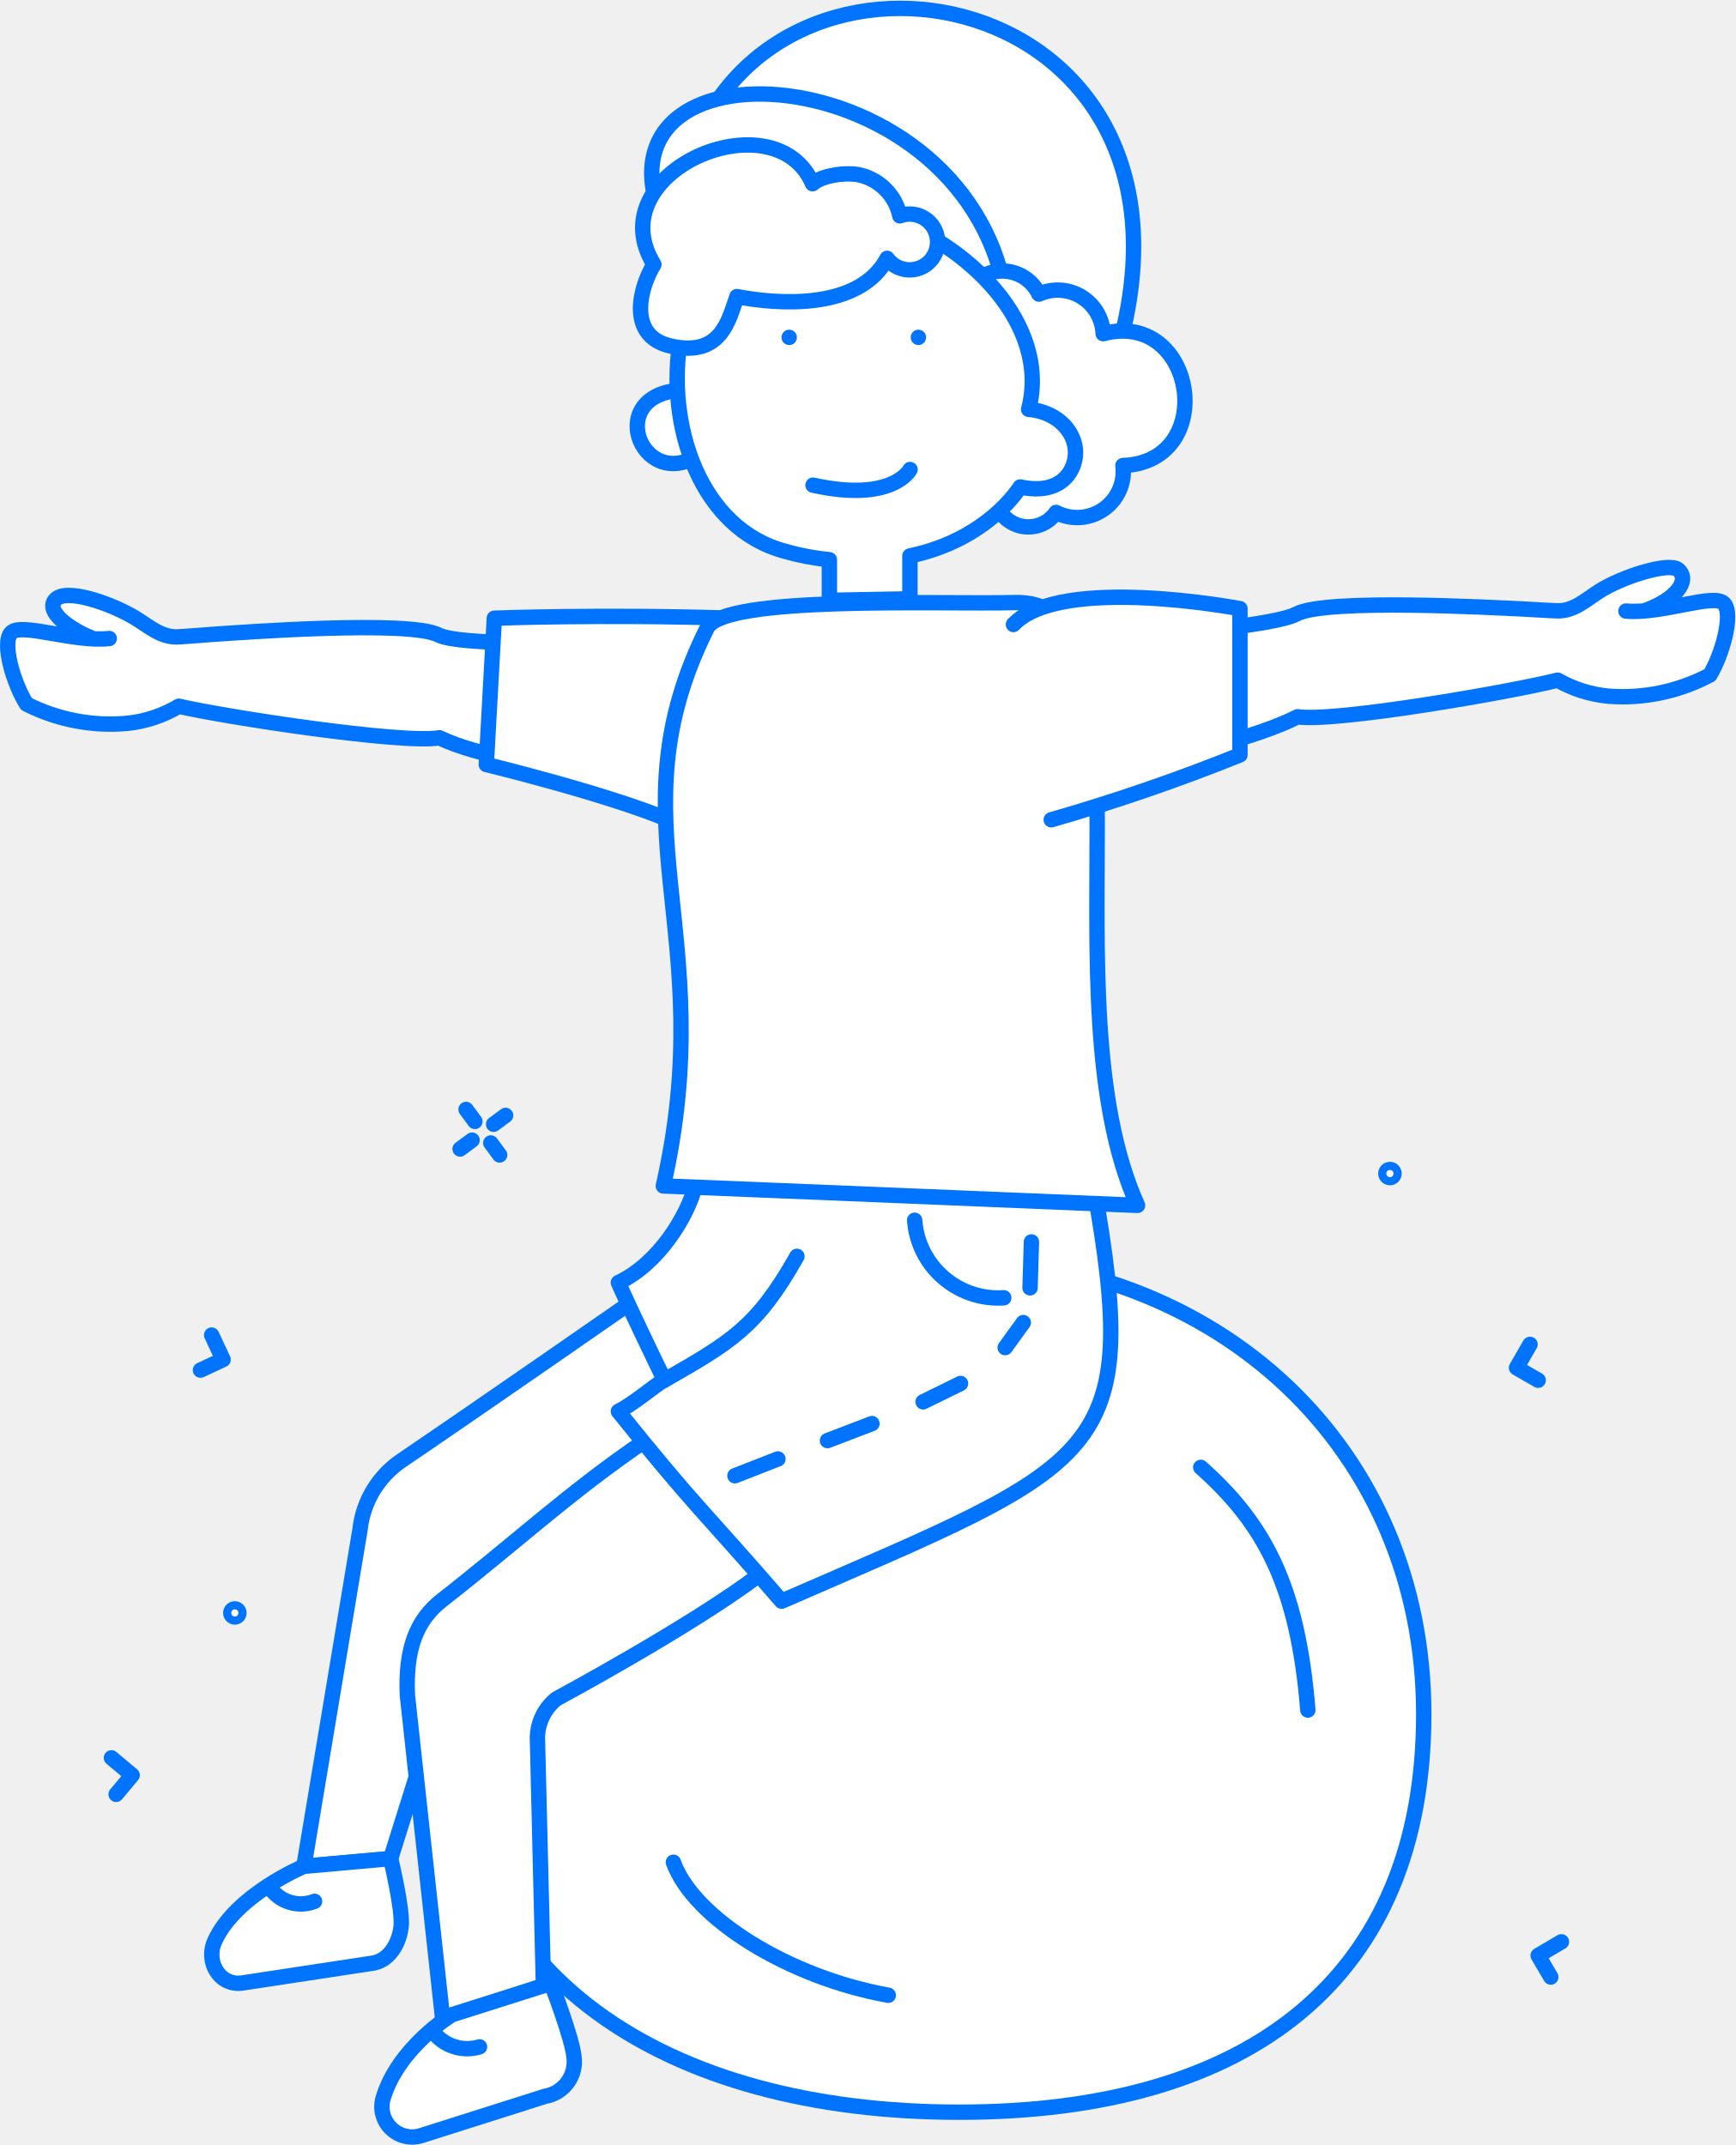
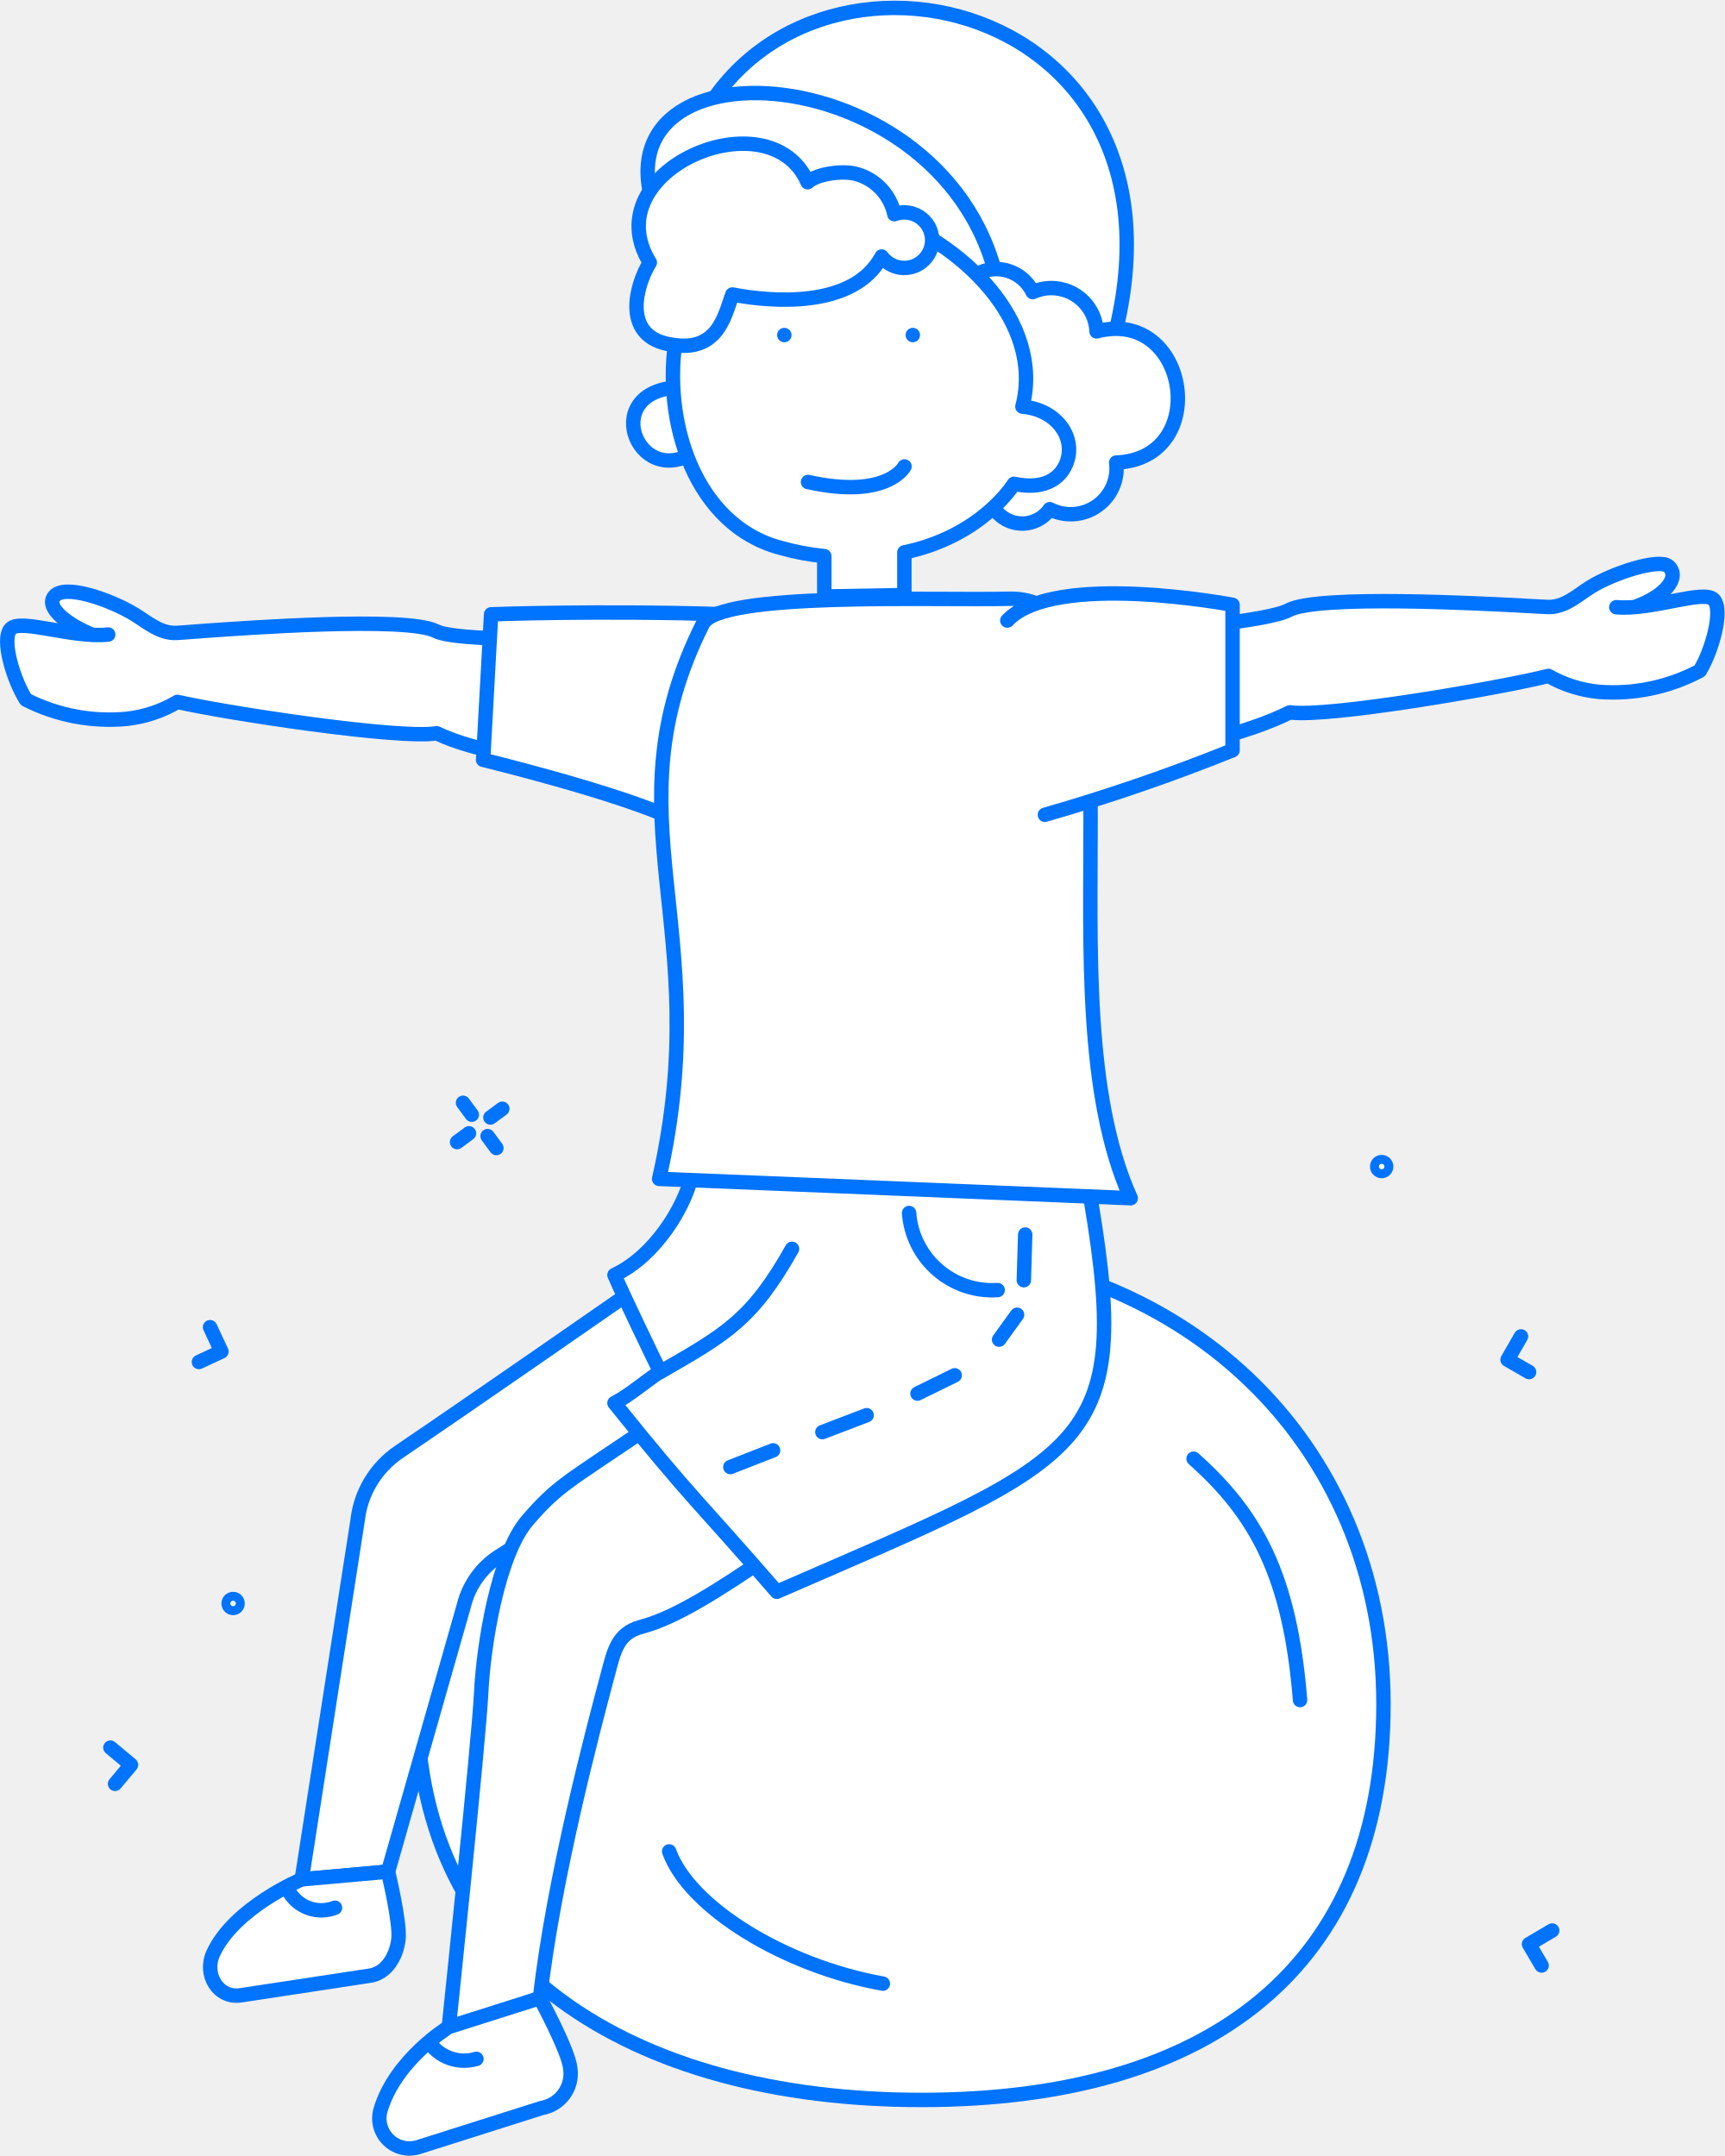
- <svg xmlns="http://www.w3.org/2000/svg" width="225.78" height="279.128" viewBox="0 0 225.78 279.128">
-   <g id="fitbol" transform="translate(-5265.312 -2712.927)">
-     <path id="Path_1638" data-name="Path 1638" d="M5351.477,2761.674c-11.2,0-6.155,13.468,1.509,8.477C5351.808,2767.146,5352.124,2764.885,5351.477,2761.674Z" transform="translate(3.274 1.984)" fill="#fff" stroke="#0073ff" stroke-linecap="round" stroke-linejoin="round" stroke-width="2" />
-     <path id="Path_1639" data-name="Path 1639" d="M5351.225,2734.228c10.772-34.975,70.47-23.312,55.705,25.364Z" transform="translate(3.534 0)" fill="#fff" stroke="#0073ff" stroke-linecap="round" stroke-linejoin="round" stroke-width="2" />
-     <path id="Path_1640" data-name="Path 1640" d="M5392.494,2749.259c-7.115-31.538-59.183-32.358-42.424-4.351Z" transform="translate(3.349 0.445)" fill="#fff" stroke="#0073ff" stroke-linecap="round" stroke-linejoin="round" stroke-width="2" />
-     <path id="Path_1641" data-name="Path 1641" d="M5385.656,2753.354a5.357,5.357,0,0,1,4.026-6.418,5.3,5.3,0,0,1,5.848,2.9,5.922,5.922,0,0,1,8.352,5.148c12.089-3.186,15.108,16.678,2.57,17.161a6,6,0,0,1-8.7,6.1,4.379,4.379,0,1,1-3.276-6.86c.414-2.034-.148-3,1.818-3.742C5395.038,2764.726,5386.288,2756.281,5385.656,2753.354Z" transform="translate(4.963 1.365)" fill="#fff" stroke="#0073ff" stroke-linecap="round" stroke-linejoin="round" stroke-width="2" />
-     <path id="Path_1642" data-name="Path 1642" d="M5376.454,2739.788c11.416,3.8,22.081,14.357,19.212,25.39,4.6.4,7.121,4.225,5.706,7.525-.859,2-3,3.4-6.81,2.579,0,0-4.141,6.851-14.342,8.974v5.585l-10.479.192v-5.285a31.854,31.854,0,0,1-5.723-1.085C5341.891,2777.874,5345.7,2729.546,5376.454,2739.788Z" transform="translate(3.481 1.014)" fill="#fff" stroke="#0073ff" stroke-linecap="round" stroke-linejoin="round" stroke-width="2" />
-     <path id="Path_1643" data-name="Path 1643" d="M5349.282,2757.247c-5.726-1.292-4-7.659-2.182-10.617-7.419-12.06,15.706-21.91,20.649-10.507,1.3-1.168,4.7-1.548,6.319-1.092a6.95,6.95,0,0,1,5.032,5.276,3.631,3.631,0,1,1-1.658,5.532c-3.655,6.846-14.418,5.966-19.538,4.972C5356.851,2753.716,5355.949,2758.753,5349.282,2757.247Z" transform="translate(3.291 0.71)" fill="#fff" stroke="#0073ff" stroke-linecap="round" stroke-linejoin="round" stroke-width="2" />
-     <path id="Path_1644" data-name="Path 1644" d="M5380.069,2755.117v0Z" transform="translate(4.735 1.711)" fill="#fff" stroke="#0073ff" stroke-linecap="round" stroke-linejoin="round" stroke-width="2" />
-     <path id="Path_1645" data-name="Path 1645" d="M5363.931,2755.117v0Z" transform="translate(4.063 1.711)" fill="#fff" stroke="#0073ff" stroke-linecap="round" stroke-linejoin="round" stroke-width="2" />
-     <path id="Path_1646" data-name="Path 1646" d="M5379.532,2771.627s-2.206,4.342-12.623,2.036" transform="translate(4.187 2.398)" fill="#fff" stroke="#0073ff" stroke-linecap="round" stroke-linejoin="round" stroke-width="2" />
-     <g id="Ellipse_355" data-name="Ellipse 355" transform="translate(5444.626 2864.112)" fill="#fff" stroke="#0073ff" stroke-linecap="round" stroke-linejoin="round" stroke-width="2">
-       <circle cx="1.53" cy="1.53" r="1.53" stroke="none" />
-       <circle cx="1.53" cy="1.53" r="0.53" fill="none" />
+ <svg xmlns="http://www.w3.org/2000/svg" width="239.213" height="299.073" viewBox="0 0 239.213 299.073">
+   <defs>
+     <style>.a{fill:#fff;}.a,.b{stroke:#0073ff;stroke-linecap:round;stroke-linejoin:round;stroke-width:2px;}.b,.d{fill:none;}.c{stroke:none;}</style>
+   </defs>
+   <g transform="translate(-1109.996 -6486.896)">
+     <g transform="translate(1111 6487.991)">
+       <path class="a" d="M4434.881,4.566c-11.877,0-6.526,14.277,1.6,8.984C4435.231,10.367,4435.567,7.97,4434.881,4.566Z" transform="translate(-4341.137 48.055)" />
+       <path class="a" d="M4434.237-21.667c11.42-37.074,74.7-24.712,59.048,26.886Z" transform="translate(-4340.483 43.091)" />
+       <path class="a" d="M4478.251-6.376c-7.542-33.431-62.735-34.3-44.971-4.612Z" transform="translate(-4340.948 44.205)" />
+       <path class="a" d="M4468.676-3.362a5.678,5.678,0,0,1,4.267-6.8,5.62,5.62,0,0,1,6.2,3.077A6.278,6.278,0,0,1,4488-1.63c12.814-3.378,16.014,17.678,2.724,18.191a6.362,6.362,0,0,1-9.218,6.466,4.642,4.642,0,1,1-3.473-7.272c.439-2.156-.156-3.176,1.927-3.966C4478.621,8.692,4469.346-.259,4468.676-3.362Z" transform="translate(-4336.911 46.508)" />
+       <path class="a" d="M4461.057-17.234c12.1,4.031,23.407,15.218,20.366,26.914,4.88.425,7.548,4.478,6.048,7.976-.911,2.123-3.18,3.6-7.219,2.734,0,0-4.39,7.262-15.2,9.512v5.92l-11.109.2v-5.6a33.772,33.772,0,0,1-6.066-1.151C4424.419,23.138,4428.457-28.091,4461.057-17.234Z" transform="translate(-4340.618 45.627)" />
+       <path class="a" d="M4432.53,1.71c-6.069-1.37-4.237-8.119-2.313-11.255-7.865-12.784,16.649-23.225,21.889-11.138,1.379-1.238,4.983-1.641,6.7-1.157a7.366,7.366,0,0,1,5.333,5.592,3.861,3.861,0,0,1,5.211,4.1A3.869,3.869,0,0,1,4465-8.827a3.87,3.87,0,0,1-2.622-1.555c-3.874,7.256-15.283,6.323-20.71,5.27C4440.553-2.033,4439.6,3.306,4432.53,1.71Z" transform="translate(-4341.094 44.868)" />
+       <path class="a" d="M4463.081-1.991v0Z" transform="translate(-4337.479 47.372)" />
+       <path class="a" d="M4446.943-1.991v0Z" transform="translate(-4339.16 47.372)" />
+       <path class="a" d="M4463.3,14.519s-2.339,4.6-13.381,2.158" transform="translate(-4338.85 49.091)" />
+       <g class="a" transform="translate(189.013 159.104)">
+         <circle class="c" cx="1.622" cy="1.622" r="1.622" />
+         <circle class="d" cx="1.622" cy="1.622" r="0.622" />
+       </g>
+       <g class="a" transform="translate(29.704 219.712)">
+         <circle class="c" cx="1.622" cy="1.622" r="1.622" />
+         <circle class="d" cx="1.622" cy="1.622" r="0.622" />
+       </g>
+       <g transform="translate(62.393 151.882)">
+         <g transform="translate(0.824)">
+           <line class="a" x2="1.217" y2="1.651" />
+           <line class="a" x2="1.217" y2="1.651" transform="translate(3.41 4.624)" />
+         </g>
+         <g transform="translate(0 0.823)">
+           <line class="a" y1="1.217" x2="1.651" transform="translate(0 3.41)" />
+           <line class="a" y1="1.217" x2="1.651" transform="translate(4.624)" />
+         </g>
+       </g>
+       <path class="b" d="M4362.285,175.472l2.856,2.392-2.208,2.636" transform="translate(-4347.977 65.854)" />
+       <path class="b" d="M4539.656,123.814l-1.86,3.227,2.979,1.717" transform="translate(-4329.698 60.474)" />
+       <path class="b" d="M4374.95,122.655l1.573,3.377-3.117,1.452" transform="translate(-4346.819 60.353)" />
+       <path class="b" d="M4543.7,198.453l-3.21,1.89,1.744,2.963" transform="translate(-4329.417 68.247)" />
+       <path class="a" d="M4534.847,175.955c0,36.326-23.849,54.918-64.068,54.918s-69.957-18.592-69.957-54.918,27.9-63.139,67.013-63.139S4534.847,139.63,4534.847,175.955Z" transform="translate(-4343.964 59.328)" />
+       <g transform="translate(28.145 162.347)">
+         <path class="a" d="M4440.791,137.6l-9.737-18.791s-21.238,14.767-31.246,21.542a13.247,13.247,0,0,0-5.744,9.544l-7.741,49.758,11.968-1.071,10.516-36.9a11.327,11.327,0,0,1,4.926-6.873Z" transform="translate(-4373.619 -102.395)" />
+         <path class="a" d="M4431.49,135.837c-10.285,6.97-11.687,7.5-15.778,12.244s-6.112,17.3-6.424,23.893-4.492,46.38-4.492,46.38,7.612-2.075,12.642-4.01c1.863-16.466,7.364-37.248,9.413-44.9.846-3.158,1.3-5.7,4.615-6.59s7.4-2.86,15.694-8.463l.641-.477C4441.642,147.39,4437.225,143.219,4431.49,135.837Z" transform="translate(-4371.695 -100.621)" />
+         <path class="a" d="M4491.158,103.943H4436.22c-1.008,4.105-4.978,10.765-10.614,13.422,1.435,3.3,5.022,10.728,6.331,13.426-1.671,1.032-4.243,3.278-6.331,4.336,10.648,13.28,11.841,13.84,22.515,26.18C4492.3,142.068,4497.854,141.689,4491.158,103.943Z" transform="translate(-4369.528 -103.943)" />
+         <path class="a" d="M4387.52,192.126s-9.343,3.883-12.28,10.269c-1.352,2.938.7,6.339,3.889,5.806l17.612-2.678c2.566-.251,3.932-2.8,4.195-5.1s-1.447-9.368-1.447-9.368Z" transform="translate(-4374.818 -94.871)" />
+         <path class="b" d="M4431.356,129.9c9.131-5.252,12.744-7.251,18.277-17.088" transform="translate(-4368.929 -103.019)" />
+         <path class="a" d="M4452.4,103.943" transform="translate(-4366.737 -103.943)" />
+         <path class="a" d="M4405.705,210.948s-7.381,4.507-9.461,11.483a4.175,4.175,0,0,0,5.255,5.178l17.089-5.42a4.837,4.837,0,0,0,3.967-5.472c-.2-2.4-4.209-9.779-4.209-9.779Z" transform="translate(-4372.604 -93.216)" />
+         <path class="b" d="M4402.716,212.992a5.89,5.89,0,0,0,6.127,1.749" transform="translate(-4371.912 -92.586)" />
+         <path class="b" d="M4462.616,108.308A11.558,11.558,0,0,0,4474.9,119" transform="translate(-4365.673 -103.488)" />
+         <path class="b" d="M4477.219,111.016l-.191,6.332" transform="translate(-4364.172 -103.206)" />
+         <path class="b" d="M4476.417,121.091l-2.495,3.454" transform="translate(-4364.496 -102.157)" />
+         <path class="b" d="M4468.831,128.7l-5.16,2.535" transform="translate(-4365.563 -101.365)" />
+         <path class="b" d="M4457.861,133.711l-6.135,2.346" transform="translate(-4366.808 -100.843)" />
+         <path class="b" d="M4446.091,138.129l-5.926,2.317" transform="translate(-4368.012 -100.383)" />
+       </g>
+       <path class="a" d="M4558.2,32.769c4.966.443,12.151-2.5,13.512-1.048s-.267,7.146-1.934,9.867a25.6,25.6,0,0,1-13.951,2.926,17.486,17.486,0,0,1-7.045-2.214c-6.481,1.634-30.686,5.829-35.867,5.053-5.211,2.663-18.517,6.526-22.213,4.472-9.306-5.167.552-15.025.552-15.025,5.407-1.157,18.568-2.065,21.509-3.624,4.107-2.177,27.312-.866,31.049-.7,1.625.072,3.249.2,4.874.261,2.3.083,3.99-1.525,5.834-2.7,3.173-2.023,9.659-4.072,10.912-2.955,1.655,1.476-.366,4.154-4.72,5.675" transform="translate(-4335.019 50.366)" />
+       <path class="a" d="M4363.331,36.192c-4.957.539-12.2-2.26-13.532-.785s.408,7.139,2.128,9.827a25.6,25.6,0,0,0,14.005,2.653,17.5,17.5,0,0,0,7-2.35c6.513,1.507,30.795,5.229,35.958,4.353,5.263,2.561,14.767,3.914,22.624,5.258,4.627-8.862.708-17.535.708-17.535-5.429-1.051-20.484-.4-23.455-1.9-4.149-2.1-27.323-.335-31.056-.1-1.624.1-3.244.265-4.869.356-2.293.127-4.018-1.448-5.886-2.587-3.212-1.961-9.724-4.308-11.132-2.448-1.219,1.61,2.05,4.016,5.387,5.321" transform="translate(-4349.327 50.73)" />
+       <path class="a" d="M4442.884,33.119c-17.94-.569-32.669,0-32.669,0L4409.106,53.3s16.688,4.056,25.145,7.63" transform="translate(-4343.101 51.002)" />
+       <path class="a" d="M4496.623,114.292c-23.7-1-64.29-2.638-65.405-2.681,8-35.186-7.372-50.14,6.043-76.957,2.263-4.523,31.836-3.258,42.507-3.511C4500.369,30.657,4483.658,85.566,4496.623,114.292Z" transform="translate(-4340.798 50.822)" />
+       <path class="a" d="M4474.953,34.233c6.5-6.9,31.241-2.183,31.241-2.183V52.228a267.025,267.025,0,0,1-26.025,8.948" transform="translate(-4336.243 50.753)" />
+       <path class="b" d="M4498.351,139.178c8.724,7.754,13.391,16.272,14.768,33.478" transform="translate(-4333.806 62.074)" />
+       <path class="b" d="M4432.476,188.512c2.779,7.742,15.939,15.888,29.638,18.344" transform="translate(-4340.667 67.212)" />
+       <path class="b" d="M4384.817,193.729a5.173,5.173,0,0,0,6.273,2.054" transform="translate(-4345.63 67.755)" />
    </g>
-     <g id="Ellipse_356" data-name="Ellipse 356" transform="translate(5294.337 2921.288)" fill="#fff" stroke="#0073ff" stroke-linecap="round" stroke-linejoin="round" stroke-width="2">
-       <circle cx="1.53" cy="1.53" r="1.53" stroke="none" />
-       <circle cx="1.53" cy="1.53" r="0.53" fill="none" />
-     </g>
-     <g id="Group_2638" data-name="Group 2638" transform="translate(5325.176 2857.299)">
-       <g id="Group_2636" data-name="Group 2636" transform="translate(0.777)">
-         <line id="Line_1662" data-name="Line 1662" x2="1.149" y2="1.557" stroke-width="2" stroke="#0073ff" stroke-linecap="round" stroke-linejoin="round" fill="#fff" />
-         <line id="Line_1663" data-name="Line 1663" x2="1.149" y2="1.557" transform="translate(3.217 4.362)" fill="#fff" stroke="#0073ff" stroke-linecap="round" stroke-linejoin="round" stroke-width="2" />
-       </g>
-       <g id="Group_2637" data-name="Group 2637" transform="translate(0 0.777)">
-         <line id="Line_1664" data-name="Line 1664" y1="1.149" x2="1.557" transform="translate(0 3.217)" fill="#fff" stroke="#0073ff" stroke-linecap="round" stroke-linejoin="round" stroke-width="2" />
-         <line id="Line_1665" data-name="Line 1665" y1="1.149" x2="1.557" transform="translate(4.362)" fill="#fff" stroke="#0073ff" stroke-linecap="round" stroke-linejoin="round" stroke-width="2" />
-       </g>
-     </g>
-     <path id="Path_1647" data-name="Path 1647" d="M5279.273,2932.58l2.694,2.256-2.083,2.487" transform="translate(0.539 9.098)" fill="none" stroke="#0073ff" stroke-linecap="round" stroke-linejoin="round" stroke-width="2" />
-     <path id="Path_1648" data-name="Path 1648" d="M5456.539,2880.922l-1.755,3.044,2.811,1.62" transform="translate(7.845 6.948)" fill="none" stroke="#0073ff" stroke-linecap="round" stroke-linejoin="round" stroke-width="2" />
-     <path id="Path_1649" data-name="Path 1649" d="M5291.85,2879.763l1.484,3.186-2.941,1.37" transform="translate(1.003 6.9)" fill="none" stroke="#0073ff" stroke-linecap="round" stroke-linejoin="round" stroke-width="2" />
-     <path id="Path_1650" data-name="Path 1650" d="M5460.51,2955.561l-3.028,1.783,1.646,2.8" transform="translate(7.957 10.054)" fill="none" stroke="#0073ff" stroke-linecap="round" stroke-linejoin="round" stroke-width="2" />
-     <path id="Path_1651" data-name="Path 1651" d="M5448.245,2929.488c0,34.27-22.5,51.808-60.44,51.808s-66-17.539-66-51.808,26.318-59.564,63.217-59.564S5448.245,2895.22,5448.245,2929.488Z" transform="translate(2.31 6.49)" fill="#fff" stroke="#0073ff" stroke-linecap="round" stroke-linejoin="round" stroke-width="2" />
-     <g id="Group_2639" data-name="Group 2639" transform="translate(5292.866 2867.171)">
-       <path id="Path_1652" data-name="Path 1652" d="M5354.694,2893.642l-9.187-17.728s-20.035,13.931-29.476,20.323a12.494,12.494,0,0,0-5.418,9l-7.3,43.816,11.29-1.01,9.92-31.682a10.688,10.688,0,0,1,4.646-6.484Z" transform="translate(-5291.326 -2860.432)" fill="#fff" stroke="#0073ff" stroke-linecap="round" stroke-linejoin="round" stroke-width="2" />
-       <path id="Path_1653" data-name="Path 1653" d="M5347.2,2892.945c-9.7,6.576-17.164,13.523-26.447,20.754-3.33,2.594-4.766,6.335-4.518,12.327l4.606,42.245,13.1-4.391-.784-32.332a6.619,6.619,0,0,1,2.459-4.989s17.528-9.426,26.365-16.109l.6-.45C5356.775,2903.844,5352.608,2899.909,5347.2,2892.945Z" transform="translate(-5290.79 -2859.723)" fill="#fff" stroke="#0073ff" stroke-linecap="round" stroke-linejoin="round" stroke-width="2" />
-       <path id="Path_1654" data-name="Path 1654" d="M5404.434,2861.051h-51.827c-.951,3.873-4.7,10.156-10.013,12.662,1.354,3.109,4.738,10.121,5.973,12.666-1.577.974-4,3.093-5.973,4.09,10.045,12.528,11.17,13.057,21.24,24.7C5405.514,2897.017,5410.749,2896.66,5404.434,2861.051Z" transform="translate(-5289.69 -2861.051)" fill="#fff" stroke="#0073ff" stroke-linecap="round" stroke-linejoin="round" stroke-width="2" />
-       <path id="Path_1655" data-name="Path 1655" d="M5303.789,2946.173s-8.814,3.663-11.585,9.687c-1.275,2.771.659,5.98,3.668,5.477l16.615-2.526c2.42-.236,3.709-2.644,3.956-4.811s-1.365-8.837-1.365-8.837Z" transform="translate(-5291.805 -2857.55)" fill="#fff" stroke="#0073ff" stroke-linecap="round" stroke-linejoin="round" stroke-width="2" />
-       <path id="Path_1656" data-name="Path 1656" d="M5348.344,2886.044c8.615-4.955,12.023-6.84,17.242-16.12" transform="translate(-5289.451 -2860.682)" fill="none" stroke="#0073ff" stroke-linecap="round" stroke-linejoin="round" stroke-width="2" />
-       <path id="Path_1657" data-name="Path 1657" d="M5369.388,2861.051" transform="translate(-5288.576 -2861.051)" fill="#fff" stroke="#0073ff" stroke-linecap="round" stroke-linejoin="round" stroke-width="2" />
-       <path id="Path_1658" data-name="Path 1658" d="M5322.147,2964.842s-6.963,4.252-8.926,10.834a3.938,3.938,0,0,0,4.958,4.884l16.12-5.114a4.564,4.564,0,0,0,3.744-5.162c-.187-2.261-2.963-9.543-2.963-9.543Z" transform="translate(-5290.921 -2856.901)" fill="#fff" stroke="#0073ff" stroke-linecap="round" stroke-linejoin="round" stroke-width="2" />
-       <path id="Path_1659" data-name="Path 1659" d="M5319.7,2967.1a5.556,5.556,0,0,0,5.78,1.65" transform="translate(-5290.644 -2856.636)" fill="none" stroke="#0073ff" stroke-linecap="round" stroke-linejoin="round" stroke-width="2" />
-       <path id="Path_1660" data-name="Path 1660" d="M5379.6,2865.416a10.9,10.9,0,0,0,11.59,10.09" transform="translate(-5288.149 -2860.869)" fill="none" stroke="#0073ff" stroke-linecap="round" stroke-linejoin="round" stroke-width="2" />
-       <path id="Path_1661" data-name="Path 1661" d="M5394.195,2868.124l-.179,5.973" transform="translate(-5287.55 -2860.757)" fill="none" stroke="#0073ff" stroke-linecap="round" stroke-linejoin="round" stroke-width="2" />
-       <path id="Path_1662" data-name="Path 1662" d="M5393.264,2878.2l-2.353,3.258" transform="translate(-5287.68 -2860.337)" fill="none" stroke="#0073ff" stroke-linecap="round" stroke-linejoin="round" stroke-width="2" />
-       <path id="Path_1663" data-name="Path 1663" d="M5385.526,2885.809l-4.867,2.391" transform="translate(-5288.107 -2860.02)" fill="none" stroke="#0073ff" stroke-linecap="round" stroke-linejoin="round" stroke-width="2" />
-       <path id="Path_1664" data-name="Path 1664" d="M5374.5,2890.819l-5.786,2.213" transform="translate(-5288.604 -2859.812)" fill="none" stroke="#0073ff" stroke-linecap="round" stroke-linejoin="round" stroke-width="2" />
-       <path id="Path_1665" data-name="Path 1665" d="M5362.743,2895.237l-5.591,2.185" transform="translate(-5289.084 -2859.628)" fill="none" stroke="#0073ff" stroke-linecap="round" stroke-linejoin="round" stroke-width="2" />
-     </g>
-     <path id="Path_1666" data-name="Path 1666" d="M5471.142,2789.537c4.685.417,11.463-2.356,12.747-.989s-.252,6.741-1.824,9.308a24.154,24.154,0,0,1-13.162,2.76,16.5,16.5,0,0,1-6.646-2.088c-6.116,1.542-28.948,5.5-33.835,4.766-4.917,2.512-17.469,6.156-20.956,4.219-8.778-4.875.521-14.175.521-14.175,5.1-1.091,17.517-1.948,20.291-3.418,3.875-2.054,25.766-.817,29.291-.661,1.533.068,3.065.191,4.6.246,2.167.078,3.764-1.439,5.5-2.548,2.993-1.908,9.112-3.842,10.294-2.788,1.562,1.393-.346,3.919-4.453,5.354" transform="translate(5.72 2.908)" fill="#fff" stroke="#0073ff" stroke-linecap="round" stroke-linejoin="round" stroke-width="2" />
-     <path id="Path_1667" data-name="Path 1667" d="M5279.524,2792.963c-4.676.508-11.506-2.132-12.765-.741s.384,6.735,2.007,9.271a24.165,24.165,0,0,0,13.212,2.5,16.534,16.534,0,0,0,6.6-2.218c6.145,1.422,29.051,4.933,33.921,4.106,4.964,2.416,13.931,3.693,21.343,4.96a20.321,20.321,0,0,0,.668-16.542c-5.122-.992-19.325-.377-22.127-1.793-3.914-1.978-25.776-.316-29.3-.091-1.532.1-3.061.25-4.593.335-2.165.12-3.792-1.366-5.553-2.44-3.03-1.85-9.173-4.064-10.5-2.309-1.15,1.519,1.936,3.788,5.083,5.02" transform="translate(0 3.053)" fill="#fff" stroke="#0073ff" stroke-linecap="round" stroke-linejoin="round" stroke-width="2" />
-     <path id="Path_1668" data-name="Path 1668" d="M5357.959,2790.212c-16.924-.536-30.818,0-30.818,0l-1.047,19.036s15.743,3.826,23.721,7.2" transform="translate(2.489 3.162)" fill="#fff" stroke="#0073ff" stroke-linecap="round" stroke-linejoin="round" stroke-width="2" />
-     <path id="Path_1669" data-name="Path 1669" d="M5409.908,2866.691c-22.358-.94-60.65-2.489-61.7-2.529,7.546-33.193-6.956-47.3,5.7-72.6,2.134-4.266,30.033-3.074,40.1-3.311C5413.441,2787.792,5397.677,2839.592,5409.908,2866.691Z" transform="translate(3.409 3.09)" fill="#fff" stroke="#0073ff" stroke-linecap="round" stroke-linejoin="round" stroke-width="2" />
-     <path id="Path_1670" data-name="Path 1670" d="M5391.94,2791.129c6.129-6.511,29.472-2.06,29.472-2.06V2808.1a252.009,252.009,0,0,1-24.551,8.442" transform="translate(5.23 3.063)" fill="#fff" stroke="#0073ff" stroke-linecap="round" stroke-linejoin="round" stroke-width="2" />
-     <path id="Path_1671" data-name="Path 1671" d="M5415.338,2896.286c8.23,7.316,12.633,15.351,13.932,31.582" transform="translate(6.204 7.587)" fill="none" stroke="#0073ff" stroke-linecap="round" stroke-linejoin="round" stroke-width="2" />
-     <path id="Path_1672" data-name="Path 1672" d="M5349.464,2945.62c2.622,7.3,15.037,14.988,27.96,17.305" transform="translate(3.461 9.641)" fill="none" stroke="#0073ff" stroke-linecap="round" stroke-linejoin="round" stroke-width="2" />
-     <path id="Path_1673" data-name="Path 1673" d="M5298.965,2948.642a4.88,4.88,0,0,0,5.917,1.938" transform="translate(1.359 9.767)" fill="none" stroke="#0073ff" stroke-linecap="round" stroke-linejoin="round" stroke-width="2" />
  </g>
</svg>
